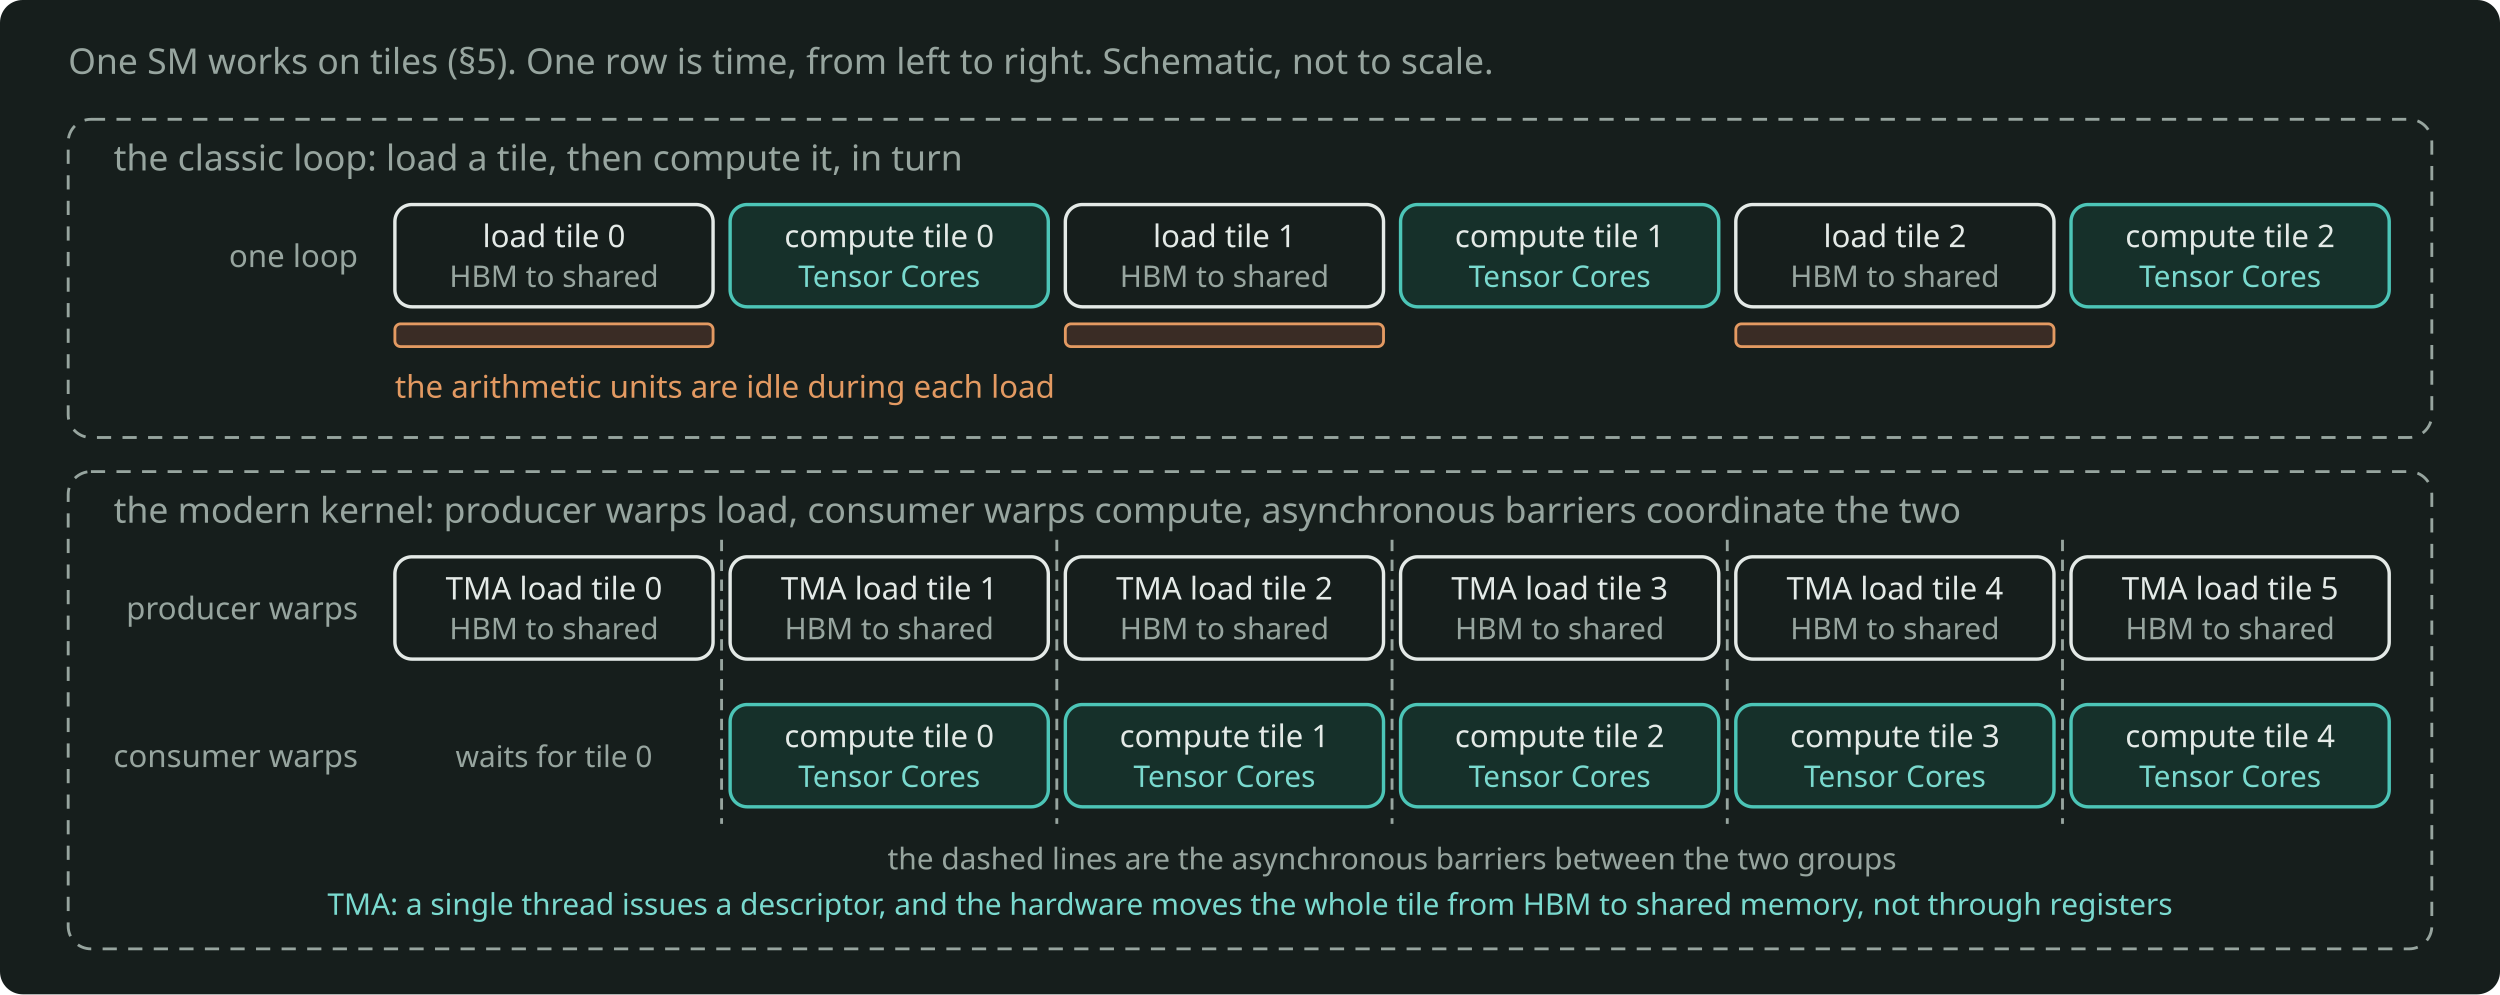
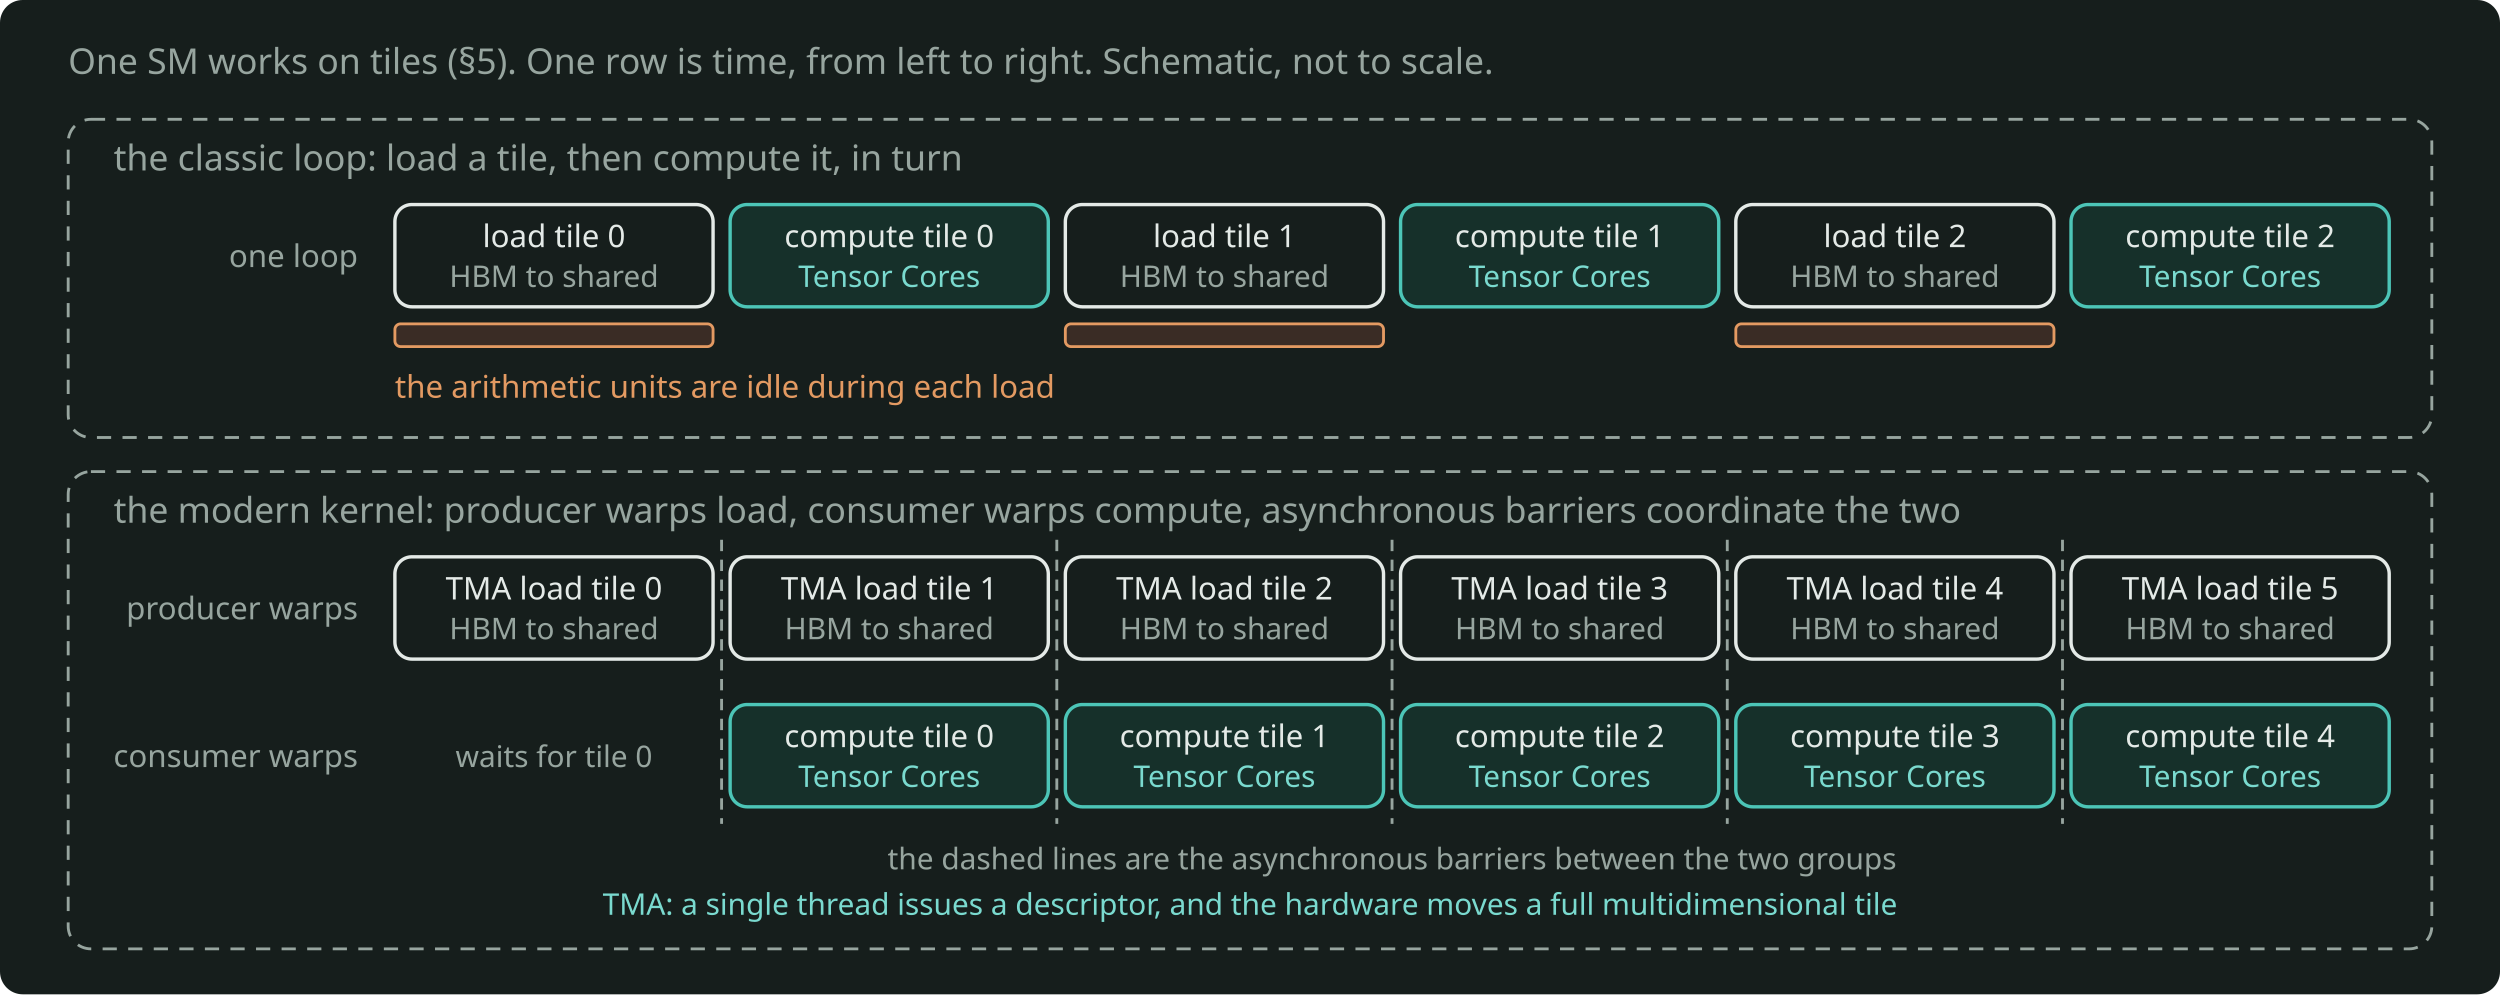
<svg xmlns="http://www.w3.org/2000/svg" width="880" height="350" viewBox="0 0 880 350" role="img" aria-label="A classic loop loads a tile and then computes it, so the arithmetic units are idle during each load; a modern kernel lets producer warps load the next tile with TMA while consumer warps compute the current tile, with asynchronous barriers between them." style="color: #E4EAE7">
  <rect x="0" y="0" width="880" height="350" rx="8" fill="#161E1C" />
  <g font-family="Bricolage Grotesque, system-ui, sans-serif" font-size="12.5" fill="currentColor">
    <text x="24" y="26" fill="#97A59F">One SM works on tiles (§5). One row is time, from left to right. Schematic, not to scale.</text>
    <rect x="24" y="42" width="832" height="112" rx="8" fill="none" stroke="#97A59F" stroke-width="1" stroke-dasharray="5 4" />
    <text x="40" y="60" fill="#97A59F">the classic loop: load a tile, then compute it, in turn</text>
    <text x="126" y="94" text-anchor="end" font-size="11" fill="#97A59F">one loop</text>
    <g>
      <rect x="139" y="72" width="112" height="36" rx="6" fill="none" stroke="currentColor" stroke-width="1.2" />
      <text x="195" y="87" text-anchor="middle" font-size="11">load tile 0</text>
      <text x="195" y="101" text-anchor="middle" font-size="10.5" fill="#97A59F">HBM to shared</text>
      <rect x="257" y="72" width="112" height="36" rx="6" fill="#16302A" stroke="#4CC5B7" stroke-width="1.2" />
      <text x="313" y="87" text-anchor="middle" font-size="11">compute tile 0</text>
      <text x="313" y="101" text-anchor="middle" font-size="10.5" fill="#7ADACF">Tensor Cores</text>
      <rect x="375" y="72" width="112" height="36" rx="6" fill="none" stroke="currentColor" stroke-width="1.2" />
      <text x="431" y="87" text-anchor="middle" font-size="11">load tile 1</text>
      <text x="431" y="101" text-anchor="middle" font-size="10.5" fill="#97A59F">HBM to shared</text>
      <rect x="493" y="72" width="112" height="36" rx="6" fill="#16302A" stroke="#4CC5B7" stroke-width="1.2" />
      <text x="549" y="87" text-anchor="middle" font-size="11">compute tile 1</text>
      <text x="549" y="101" text-anchor="middle" font-size="10.5" fill="#7ADACF">Tensor Cores</text>
      <rect x="611" y="72" width="112" height="36" rx="6" fill="none" stroke="currentColor" stroke-width="1.2" />
      <text x="667" y="87" text-anchor="middle" font-size="11">load tile 2</text>
      <text x="667" y="101" text-anchor="middle" font-size="10.5" fill="#97A59F">HBM to shared</text>
      <rect x="729" y="72" width="112" height="36" rx="6" fill="#16302A" stroke="#4CC5B7" stroke-width="1.2" />
      <text x="785" y="87" text-anchor="middle" font-size="11">compute tile 2</text>
      <text x="785" y="101" text-anchor="middle" font-size="10.5" fill="#7ADACF">Tensor Cores</text>
    </g>
    <g fill="#3A2C25" stroke="#E39A62" stroke-width="1">
      <rect x="139" y="114" width="112" height="8" rx="2" />
      <rect x="375" y="114" width="112" height="8" rx="2" />
      <rect x="611" y="114" width="112" height="8" rx="2" />
    </g>
    <text x="139" y="140" font-size="11" fill="#E39A62">the arithmetic units are idle during each load</text>
    <rect x="24" y="166" width="832" height="168" rx="8" fill="none" stroke="#97A59F" stroke-width="1" stroke-dasharray="5 4" />
    <text x="40" y="184" fill="#97A59F">the modern kernel: producer warps load, consumer warps compute, asynchronous barriers coordinate the two</text>
    <text x="126" y="218" text-anchor="end" font-size="11" fill="#97A59F">producer warps</text>
    <text x="126" y="270" text-anchor="end" font-size="11" fill="#97A59F">consumer warps</text>
    <g>
      <rect x="139" y="196" width="112" height="36" rx="6" fill="none" stroke="currentColor" stroke-width="1.2" />
      <text x="195" y="211" text-anchor="middle" font-size="11">TMA load tile 0</text>
      <text x="195" y="225" text-anchor="middle" font-size="10.5" fill="#97A59F">HBM to shared</text>
      <rect x="257" y="196" width="112" height="36" rx="6" fill="none" stroke="currentColor" stroke-width="1.2" />
      <text x="313" y="211" text-anchor="middle" font-size="11">TMA load tile 1</text>
      <text x="313" y="225" text-anchor="middle" font-size="10.5" fill="#97A59F">HBM to shared</text>
      <rect x="375" y="196" width="112" height="36" rx="6" fill="none" stroke="currentColor" stroke-width="1.2" />
      <text x="431" y="211" text-anchor="middle" font-size="11">TMA load tile 2</text>
      <text x="431" y="225" text-anchor="middle" font-size="10.5" fill="#97A59F">HBM to shared</text>
      <rect x="493" y="196" width="112" height="36" rx="6" fill="none" stroke="currentColor" stroke-width="1.2" />
      <text x="549" y="211" text-anchor="middle" font-size="11">TMA load tile 3</text>
      <text x="549" y="225" text-anchor="middle" font-size="10.5" fill="#97A59F">HBM to shared</text>
      <rect x="611" y="196" width="112" height="36" rx="6" fill="none" stroke="currentColor" stroke-width="1.2" />
      <text x="667" y="211" text-anchor="middle" font-size="11">TMA load tile 4</text>
      <text x="667" y="225" text-anchor="middle" font-size="10.5" fill="#97A59F">HBM to shared</text>
      <rect x="729" y="196" width="112" height="36" rx="6" fill="none" stroke="currentColor" stroke-width="1.2" />
      <text x="785" y="211" text-anchor="middle" font-size="11">TMA load tile 5</text>
      <text x="785" y="225" text-anchor="middle" font-size="10.5" fill="#97A59F">HBM to shared</text>
    </g>
    <g>
      <text x="195" y="270" text-anchor="middle" font-size="10.5" fill="#97A59F">waits for tile 0</text>
      <rect x="257" y="248" width="112" height="36" rx="6" fill="#16302A" stroke="#4CC5B7" stroke-width="1.2" />
      <text x="313" y="263" text-anchor="middle" font-size="11">compute tile 0</text>
      <text x="313" y="277" text-anchor="middle" font-size="10.5" fill="#7ADACF">Tensor Cores</text>
      <rect x="375" y="248" width="112" height="36" rx="6" fill="#16302A" stroke="#4CC5B7" stroke-width="1.2" />
      <text x="431" y="263" text-anchor="middle" font-size="11">compute tile 1</text>
      <text x="431" y="277" text-anchor="middle" font-size="10.5" fill="#7ADACF">Tensor Cores</text>
      <rect x="493" y="248" width="112" height="36" rx="6" fill="#16302A" stroke="#4CC5B7" stroke-width="1.2" />
      <text x="549" y="263" text-anchor="middle" font-size="11">compute tile 2</text>
      <text x="549" y="277" text-anchor="middle" font-size="10.5" fill="#7ADACF">Tensor Cores</text>
      <rect x="611" y="248" width="112" height="36" rx="6" fill="#16302A" stroke="#4CC5B7" stroke-width="1.2" />
      <text x="667" y="263" text-anchor="middle" font-size="11">compute tile 3</text>
      <text x="667" y="277" text-anchor="middle" font-size="10.5" fill="#7ADACF">Tensor Cores</text>
      <rect x="729" y="248" width="112" height="36" rx="6" fill="#16302A" stroke="#4CC5B7" stroke-width="1.2" />
      <text x="785" y="263" text-anchor="middle" font-size="11">compute tile 4</text>
      <text x="785" y="277" text-anchor="middle" font-size="10.5" fill="#7ADACF">Tensor Cores</text>
    </g>
    <g stroke="#97A59F" stroke-width="1" fill="none" stroke-dasharray="4 3">
      <path d="M254 190 L254 290" />
      <path d="M372 190 L372 290" />
      <path d="M490 190 L490 290" />
      <path d="M608 190 L608 290" />
      <path d="M726 190 L726 290" />
    </g>
    <text x="490" y="306" text-anchor="middle" font-size="10.5" fill="#97A59F">the dashed lines are the asynchronous barriers between the two groups</text>
-     <text x="440" y="322" text-anchor="middle" font-size="10.5" fill="#7ADACF">TMA: a single thread issues a descriptor, and the hardware moves the whole tile from HBM to shared memory, not through registers</text>
+     <text x="440" y="322" text-anchor="middle" font-size="10.5" fill="#7ADACF">TMA: a single thread issues a descriptor, and the hardware moves a full multidimensional tile</text>
  </g>
</svg>
